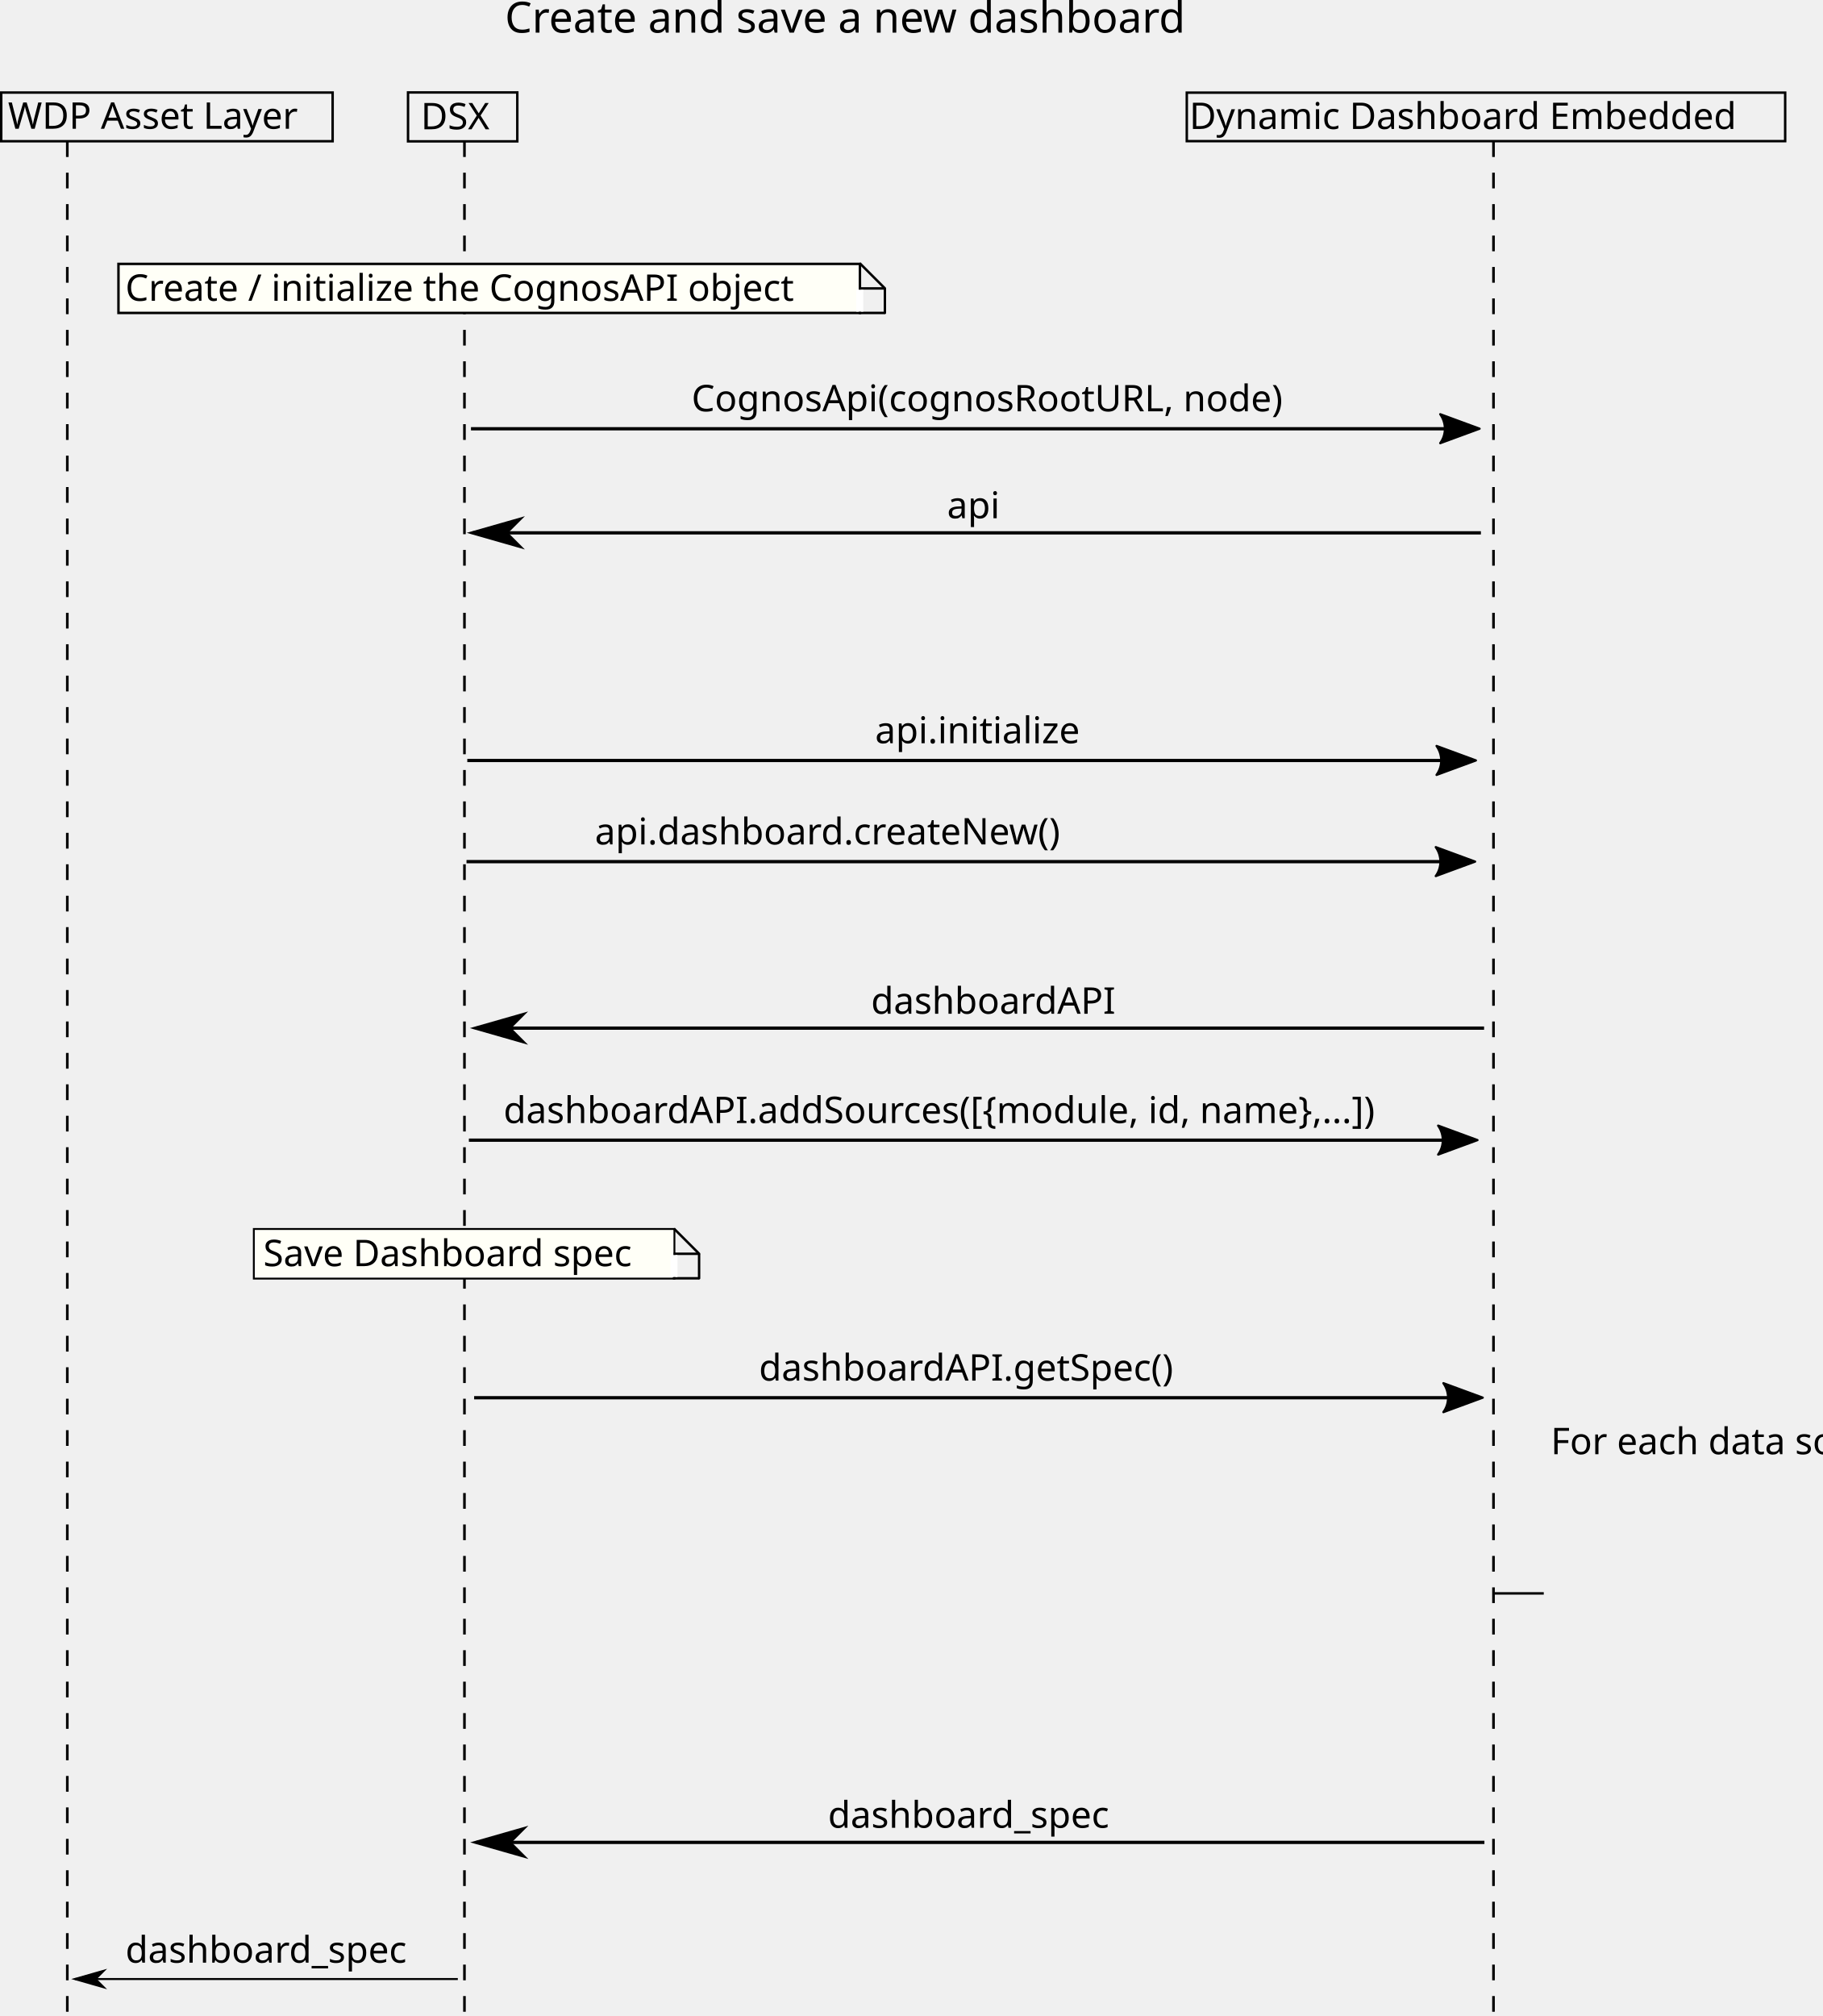
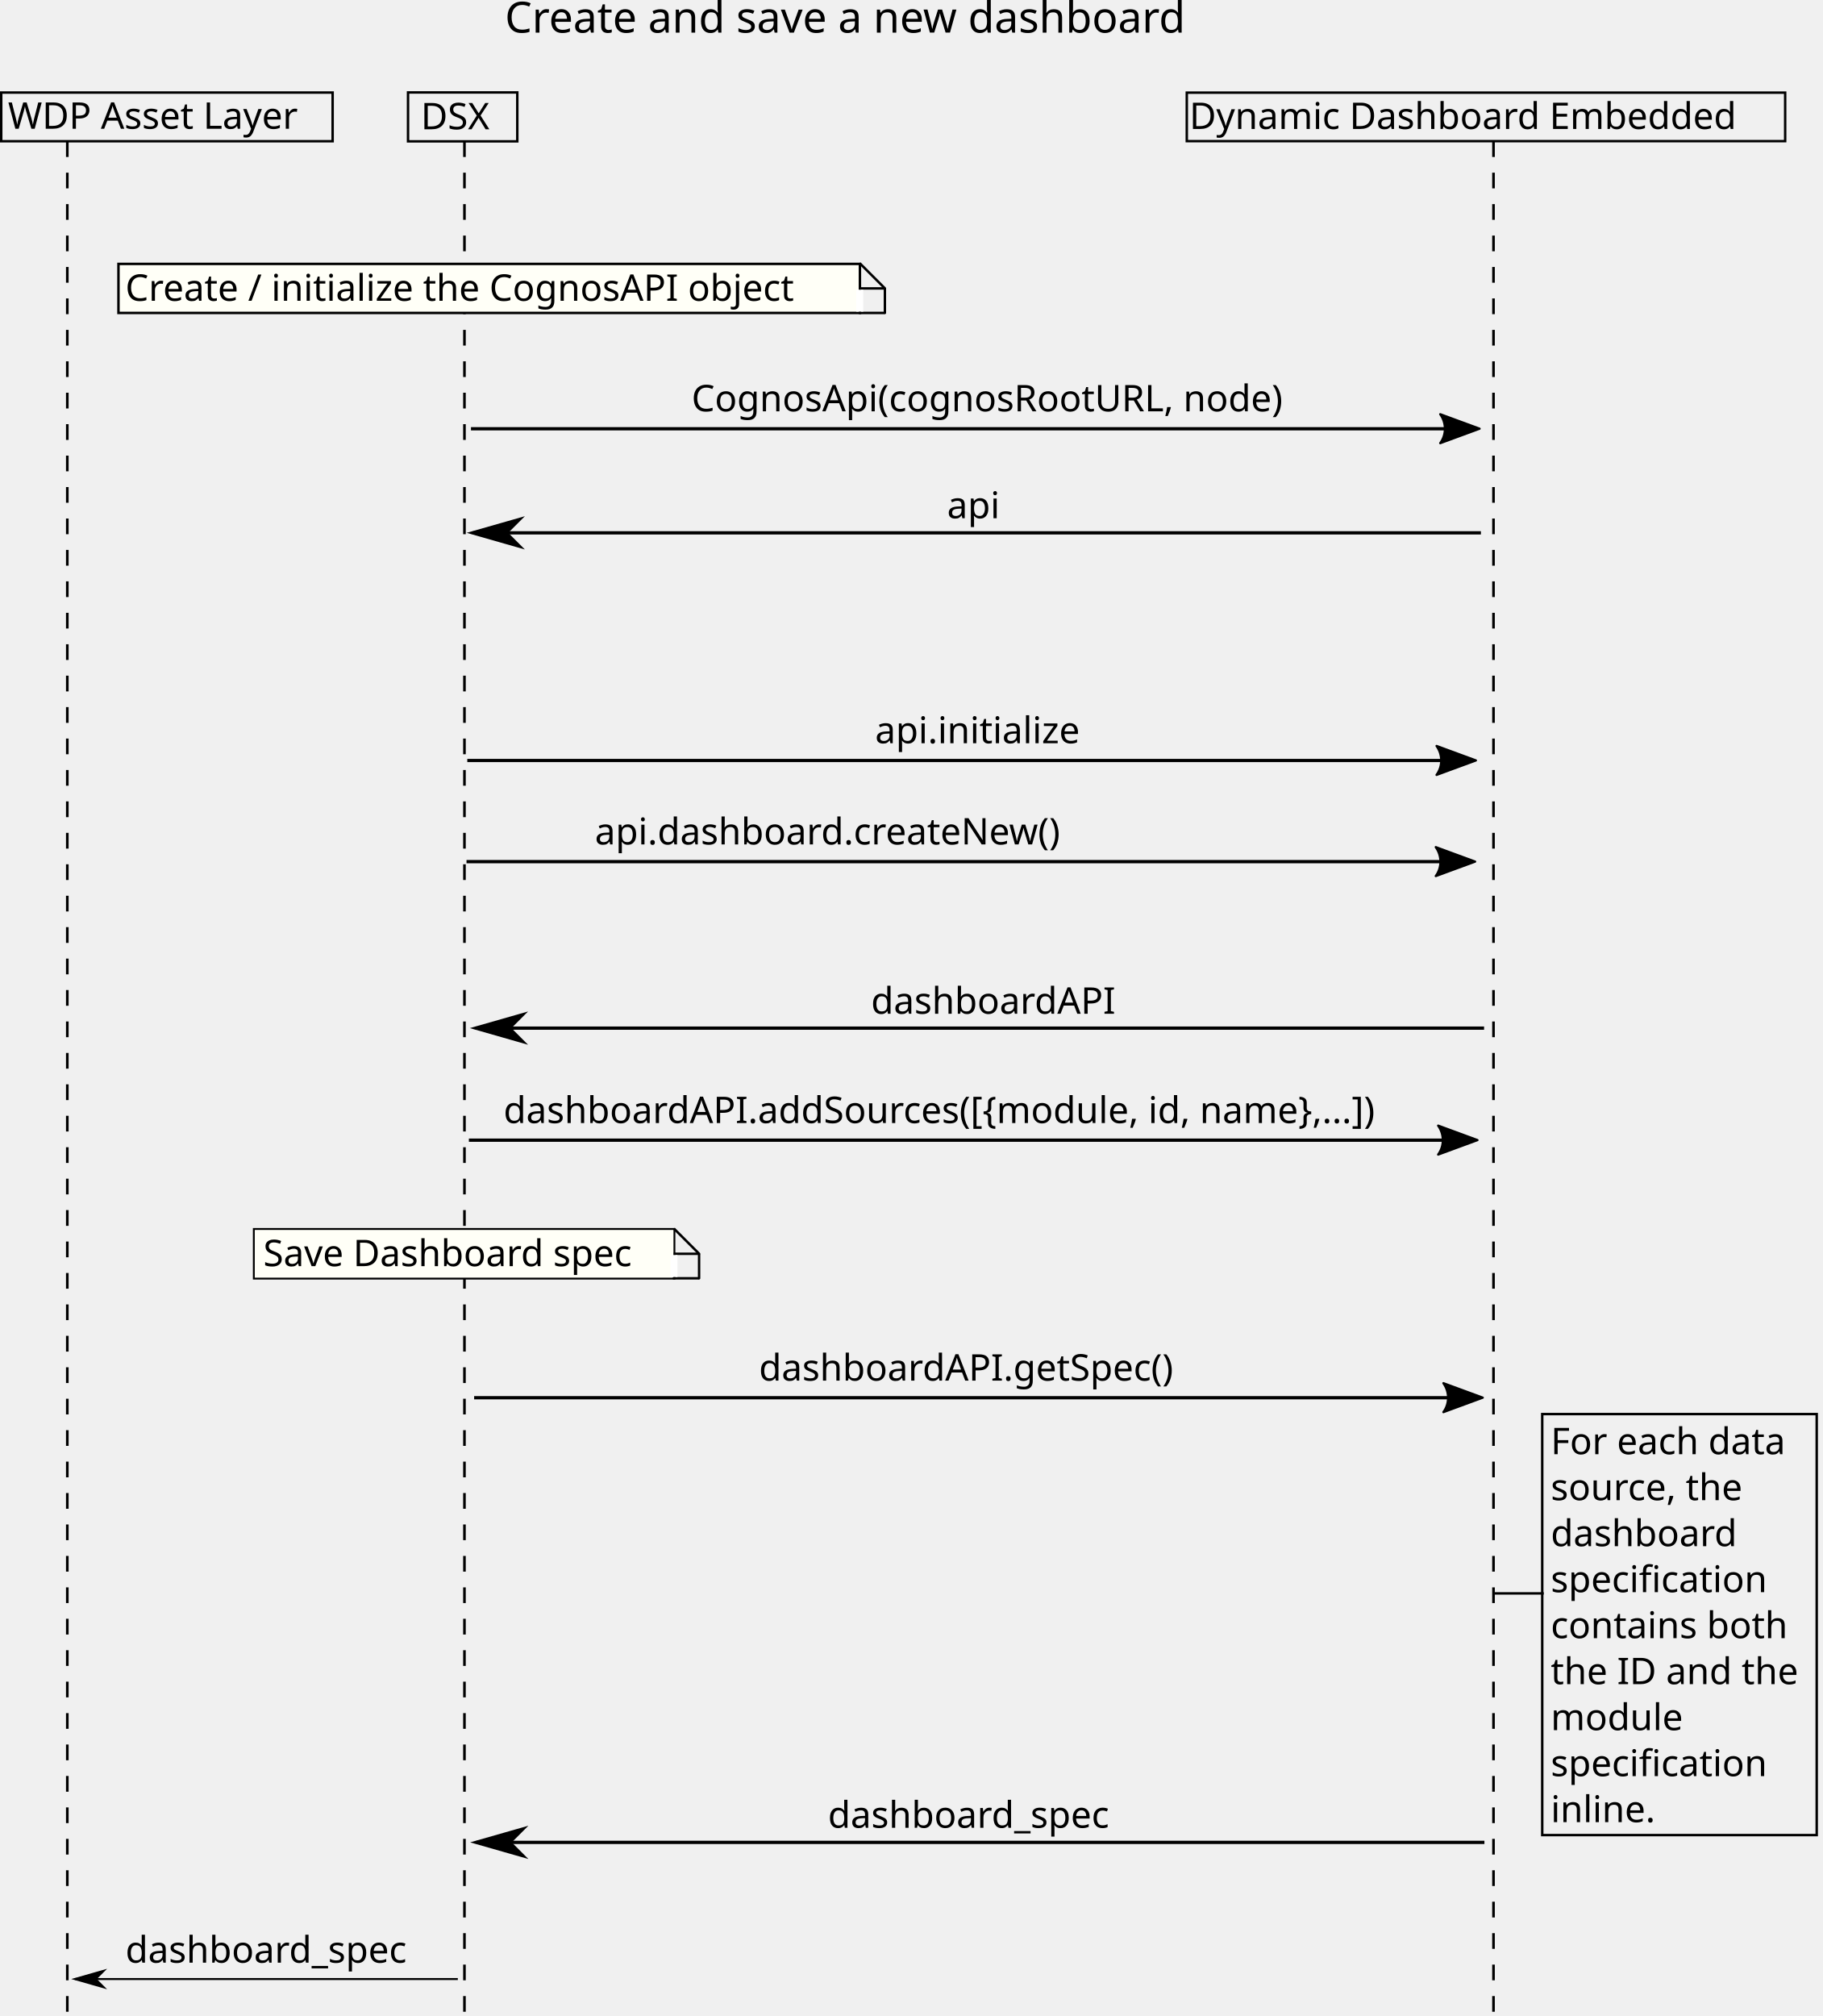
<svg xmlns="http://www.w3.org/2000/svg" xmlns:ns1="http://www.openswatchbook.org/uri/2009/osb" width="209.715mm" height="231.949mm" viewBox="0 0 743.085 821.867" id="svg3369" version="1.1">
  <defs id="defs3371">
    <marker style="overflow:visible" id="marker8772" refX="0" refY="0" orient="auto">
      <path transform="matrix(-1.1,0,0,-1.1,-1.1,0)" d="M 8.719,4.034 -2.207,0.016 8.719,-4.002 c -1.745,2.372 -1.735,5.617 -6e-7,8.035 z" style="fill:#000000;fill-opacity:1;fill-rule:evenodd;stroke:#000000;stroke-width:0.625;stroke-linejoin:round;stroke-opacity:1" id="path8774" />
    </marker>
    <marker orient="auto" refY="0" refX="0" id="Arrow2Lend" style="overflow:visible">
      <path id="path5926" style="fill:#000000;fill-opacity:1;fill-rule:evenodd;stroke:#000000;stroke-width:0.625;stroke-linejoin:round;stroke-opacity:1" d="M 8.719,4.034 -2.207,0.016 8.719,-4.002 c -1.745,2.372 -1.735,5.617 -6e-7,8.035 z" transform="matrix(-1.1,0,0,-1.1,-1.1,0)" />
    </marker>
    <marker style="overflow:visible" id="marker7066" refX="0" refY="0" orient="auto">
      <path transform="matrix(0.8,0,0,0.8,10,0)" style="fill:#000000;fill-opacity:1;fill-rule:evenodd;stroke:#000000;stroke-width:1pt;stroke-opacity:1" d="M 0,0 5,-5 -12.5,0 5,5 0,0 Z" id="path7068" />
    </marker>
    <marker orient="auto" refY="0" refX="0" id="Arrow1Lend" style="overflow:visible">
      <path id="path5908" d="M 0,0 5,-5 -12.5,0 5,5 0,0 Z" style="fill:#000000;fill-opacity:1;fill-rule:evenodd;stroke:#000000;stroke-width:1pt;stroke-opacity:1" transform="matrix(-0.8,0,0,-0.8,-10,0)" />
    </marker>
    <marker orient="auto" refY="0" refX="0" id="Arrow1Lstart" style="overflow:visible">
      <path id="path5905" d="M 0,0 5,-5 -12.5,0 5,5 0,0 Z" style="fill:#000000;fill-opacity:1;fill-rule:evenodd;stroke:#000000;stroke-width:1pt;stroke-opacity:1" transform="matrix(0.8,0,0,0.8,10,0)" />
    </marker>
    <linearGradient id="linearGradient4425" ns1:paint="gradient">
      <stop style="stop-color:#000000;stop-opacity:1;" offset="0" id="stop4427" />
      <stop style="stop-color:#000000;stop-opacity:0;" offset="1" id="stop4429" />
    </linearGradient>
    <linearGradient id="linearGradient4345" ns1:paint="gradient">
      <stop style="stop-color:#000000;stop-opacity:1;" offset="0" id="stop4347" />
      <stop style="stop-color:#000000;stop-opacity:0;" offset="1" id="stop4349" />
    </linearGradient>
    <linearGradient id="linearGradient4337" ns1:paint="solid">
      <stop style="stop-color:#ffffff;stop-opacity:1;" offset="0" id="stop4339" />
    </linearGradient>
    <marker orient="auto" refY="0" refX="0" id="Arrow2Lend-5" style="overflow:visible">
      <path id="path5926-3" style="fill:#000000;fill-opacity:1;fill-rule:evenodd;stroke:#000000;stroke-width:0.625;stroke-linejoin:round;stroke-opacity:1" d="M 8.719,4.034 -2.207,0.016 8.719,-4.002 c -1.745,2.372 -1.735,5.617 -6e-7,8.035 z" transform="matrix(-1.1,0,0,-1.1,-1.1,0)" />
    </marker>
    <marker orient="auto" refY="0" refX="0" id="Arrow2Lend-9" style="overflow:visible">
      <path id="path5926-8" style="fill:#000000;fill-opacity:1;fill-rule:evenodd;stroke:#000000;stroke-width:0.625;stroke-linejoin:round;stroke-opacity:1" d="M 8.719,4.034 -2.207,0.016 8.719,-4.002 c -1.745,2.372 -1.735,5.617 -6e-7,8.035 z" transform="matrix(-1.1,0,0,-1.1,-1.1,0)" />
    </marker>
    <marker orient="auto" refY="0" refX="0" id="Arrow2Lend-5-1" style="overflow:visible">
      <path id="path5926-3-8" style="fill:#000000;fill-opacity:1;fill-rule:evenodd;stroke:#000000;stroke-width:0.625;stroke-linejoin:round;stroke-opacity:1" d="M 8.719,4.034 -2.207,0.016 8.719,-4.002 c -1.745,2.372 -1.735,5.617 -6e-7,8.035 z" transform="matrix(-1.1,0,0,-1.1,-1.1,0)" />
    </marker>
    <marker style="overflow:visible" id="marker7066-0" refX="0" refY="0" orient="auto">
      <path transform="matrix(0.8,0,0,0.8,10,0)" style="fill:#000000;fill-opacity:1;fill-rule:evenodd;stroke:#000000;stroke-width:1pt;stroke-opacity:1" d="M 0,0 5,-5 -12.5,0 5,5 0,0 Z" id="path7068-1" />
    </marker>
    <marker orient="auto" refY="0" refX="0" id="Arrow2Lend-5-1-1" style="overflow:visible">
      <path id="path5926-3-8-1" style="fill:#000000;fill-opacity:1;fill-rule:evenodd;stroke:#000000;stroke-width:0.625;stroke-linejoin:round;stroke-opacity:1" d="M 8.719,4.034 -2.207,0.016 8.719,-4.002 c -1.745,2.372 -1.735,5.617 -6e-7,8.035 z" transform="matrix(-1.1,0,0,-1.1,-1.1,0)" />
    </marker>
    <marker orient="auto" refY="0" refX="0" id="Arrow2Lend-5-1-1-1" style="overflow:visible">
      <path id="path5926-3-8-1-0" style="fill:#000000;fill-opacity:1;fill-rule:evenodd;stroke:#000000;stroke-width:0.625;stroke-linejoin:round;stroke-opacity:1" d="M 8.719,4.034 -2.207,0.016 8.719,-4.002 c -1.745,2.372 -1.735,5.617 -6e-7,8.035 z" transform="matrix(-1.1,0,0,-1.1,-1.1,0)" />
    </marker>
    <marker style="overflow:visible" id="marker7066-3" refX="0" refY="0" orient="auto">
      <path transform="matrix(0.8,0,0,0.8,10,0)" style="fill:#000000;fill-opacity:1;fill-rule:evenodd;stroke:#000000;stroke-width:1pt;stroke-opacity:1" d="M 0,0 5,-5 -12.5,0 5,5 0,0 Z" id="path7068-2" />
    </marker>
    <marker style="overflow:visible" id="marker7066-3-0" refX="0" refY="0" orient="auto">
      <path transform="matrix(0.8,0,0,0.8,10,0)" style="fill:#000000;fill-opacity:1;fill-rule:evenodd;stroke:#000000;stroke-width:1pt;stroke-opacity:1" d="M 0,0 5,-5 -12.5,0 5,5 0,0 Z" id="path7068-2-0" />
    </marker>
  </defs>
  <g id="layer1" transform="translate(-1.986036,-171.9235)">
    <rect style="fill:none;fill-rule:evenodd;stroke:#000000;stroke-width:1;stroke-linecap:butt;stroke-linejoin:miter;stroke-miterlimit:4;stroke-dasharray:none;stroke-opacity:1" id="rect3427" width="135.124" height="19.845" x="2.486" y="209.655" />
    <text xml:space="preserve" style="font-style:normal;font-variant:normal;font-weight:normal;font-stretch:normal;font-size:15px;line-height:125%;font-family:Sans;-inkscape-font-specification:'Sans, Normal';text-align:start;letter-spacing:0px;word-spacing:0px;writing-mode:lr-tb;text-anchor:start;fill:#000000;fill-opacity:1;stroke:none;stroke-width:1px;stroke-linecap:butt;stroke-linejoin:miter;stroke-opacity:1" x="5.231" y="224.405" id="text4235">
      <tspan id="tspan4237" x="5.231" y="224.405">WDP Asset Layer</tspan>
    </text>
    <flowRoot xml:space="preserve" id="flowRoot4239" style="font-style:normal;font-variant:normal;font-weight:normal;font-stretch:normal;font-size:15px;line-height:125%;font-family:Sans;-inkscape-font-specification:'Sans, Normal';text-align:start;letter-spacing:0px;word-spacing:0px;writing-mode:lr-tb;text-anchor:start;fill:#000000;fill-opacity:1;stroke:none;stroke-width:1px;stroke-linecap:butt;stroke-linejoin:miter;stroke-opacity:1" transform="translate(-2.571429,197.1429)">
      <flowRegion id="flowRegion4241">
        <rect id="rect4243" width="420" height="70" x="-230" y="22.362" />
      </flowRegion>
      <flowPara id="flowPara4245" />
    </flowRoot>
    <text xml:space="preserve" style="font-style:normal;font-variant:normal;font-weight:normal;font-stretch:normal;font-size:15px;line-height:125%;font-family:Sans;-inkscape-font-specification:'Sans, Normal';text-align:start;letter-spacing:0px;word-spacing:0px;writing-mode:lr-tb;text-anchor:start;fill:#000000;fill-opacity:1;stroke:none;stroke-width:1px;stroke-linecap:butt;stroke-linejoin:miter;stroke-opacity:1" x="173.577" y="224.625" id="text4235-9">
      <tspan id="tspan4237-9" x="173.577" y="224.625">DSX</tspan>
    </text>
    <text xml:space="preserve" style="font-style:normal;font-variant:normal;font-weight:normal;font-stretch:normal;font-size:15px;line-height:125%;font-family:Sans;-inkscape-font-specification:'Sans, Normal';text-align:start;letter-spacing:0px;word-spacing:0px;writing-mode:lr-tb;text-anchor:start;fill:#000000;fill-opacity:1;stroke:none;stroke-width:1px;stroke-linecap:butt;stroke-linejoin:miter;stroke-opacity:1" x="486.938" y="224.5" id="text4235-9-6">
      <tspan id="tspan4237-9-6" x="486.938" y="224.5">Dynamic Dashboard Embedded</tspan>
    </text>
    <rect style="fill:none;fill-rule:evenodd;stroke:#000000;stroke-width:1;stroke-linecap:butt;stroke-linejoin:miter;stroke-miterlimit:4;stroke-dasharray:none;stroke-opacity:1" id="rect3427-7" width="44.552" height="19.935" x="168.354" y="209.61" />
    <rect style="fill:none;fill-rule:evenodd;stroke:#000000;stroke-width:1;stroke-linecap:butt;stroke-linejoin:miter;stroke-miterlimit:4;stroke-dasharray:none;stroke-opacity:1" id="rect3427-3" width="243.98" height="19.773" x="485.879" y="209.691" />
    <path style="fill:none;fill-rule:evenodd;stroke:#000000;stroke-width:1.068;stroke-linecap:butt;stroke-linejoin:miter;stroke-miterlimit:4;stroke-dasharray:6.408, 6.408;stroke-dashoffset:0;stroke-opacity:1" d="m 29.429,229.505 c 0,764.286 0,764.286 0,764.286" id="path4304" />
    <path style="fill:none;fill-rule:evenodd;stroke:#000000;stroke-width:1.068;stroke-linecap:butt;stroke-linejoin:miter;stroke-miterlimit:4;stroke-dasharray:6.408, 6.408;stroke-dashoffset:0;stroke-opacity:1" d="m 191.357,229.505 c 0,764.286 0,764.286 0,764.286" id="path4304-4" />
    <path style="fill:none;fill-rule:evenodd;stroke:#000000;stroke-width:1.068;stroke-linecap:butt;stroke-linejoin:miter;stroke-miterlimit:4;stroke-dasharray:6.408, 6.408;stroke-dashoffset:0;stroke-opacity:1" d="m 610.934,229.505 c 0,764.286 0,764.286 0,764.286" id="path4304-1" />
    <path style="fill:none;fill-rule:evenodd;stroke:#000000;stroke-width:0.983px;stroke-linecap:round;stroke-linejoin:miter;stroke-opacity:1" d="m 362.786,299.5 c 0,-9.655 0,-9.655 0,-9.655" id="path4365" />
    <rect style="fill:#fffff7;fill-opacity:1;fill-rule:evenodd;stroke:#000000;stroke-width:1.004px;stroke-linecap:round;stroke-linejoin:miter;stroke-opacity:1" id="rect4423" width="302.318" height="19.996" x="50.288" y="279.507" />
    <text xml:space="preserve" style="font-style:normal;font-variant:normal;font-weight:normal;font-stretch:normal;font-size:15px;line-height:125%;font-family:Sans;-inkscape-font-specification:'Sans, Normal';text-align:start;letter-spacing:0px;word-spacing:0px;writing-mode:lr-tb;text-anchor:start;fill:#000000;fill-opacity:1;stroke:none;stroke-width:1px;stroke-linecap:butt;stroke-linejoin:miter;stroke-opacity:1" x="53.088" y="294.548" id="text4235-0">
      <tspan id="tspan4237-7" x="53.088" y="294.548">Create / initialize the CognosAPI object</tspan>
    </text>
    <path style="fill:none;fill-rule:evenodd;stroke:#000000;stroke-width:1px;stroke-linecap:round;stroke-linejoin:miter;stroke-opacity:1" d="m 352.429,299.505 10,0" id="path5891" />
    <path style="fill:none;fill-rule:evenodd;stroke:#000000;stroke-width:1px;stroke-linecap:butt;stroke-linejoin:miter;stroke-opacity:1" d="m 352.429,289.505 10,0" id="path5893" />
    <path style="fill:none;fill-rule:evenodd;stroke:#000000;stroke-width:1px;stroke-linecap:round;stroke-linejoin:miter;stroke-opacity:1" d="m 352.786,279.483 10,10" id="path5895" />
    <rect style="fill:#ffffff;fill-opacity:1;fill-rule:evenodd;stroke:#000000;stroke-width:0;stroke-linecap:butt;stroke-linejoin:miter;stroke-miterlimit:4;stroke-dasharray:none;stroke-opacity:1" id="rect5897" width="2.857" height="8.951" x="351.112" y="290.018" />
    <path style="fill:none;fill-rule:evenodd;stroke:#000000;stroke-width:1.336px;stroke-linecap:butt;stroke-linejoin:miter;stroke-opacity:1;marker-start:url(#marker7066)" d="m 194.849,389.147 c 410.951,0 410.951,0 410.951,0" id="path5899" />
    <path style="fill:none;fill-rule:evenodd;stroke:#000000;stroke-width:1.334px;stroke-linecap:butt;stroke-linejoin:miter;stroke-opacity:1;marker-end:url(#marker8772)" d="m 194.016,346.713 c 409.465,0 409.465,0 409.465,0" id="path5899-5" />
    <text xml:space="preserve" style="font-style:normal;font-variant:normal;font-weight:normal;font-stretch:normal;font-size:15px;line-height:125%;font-family:Sans;-inkscape-font-specification:'Sans, Normal';text-align:start;letter-spacing:0px;word-spacing:0px;writing-mode:lr-tb;text-anchor:start;fill:#000000;fill-opacity:1;stroke:none;stroke-width:1px;stroke-linecap:butt;stroke-linejoin:miter;stroke-opacity:1" x="283.944" y="339.607" id="text7236">
      <tspan id="tspan7238" x="283.944" y="339.607">CognosApi(cognosRootURL, node)</tspan>
    </text>
    <text xml:space="preserve" style="font-style:normal;font-variant:normal;font-weight:normal;font-stretch:normal;font-size:15px;line-height:125%;font-family:Sans;-inkscape-font-specification:'Sans, Normal';text-align:start;letter-spacing:0px;word-spacing:0px;writing-mode:lr-tb;text-anchor:start;fill:#000000;fill-opacity:1;stroke:none;stroke-width:1px;stroke-linecap:butt;stroke-linejoin:miter;stroke-opacity:1" x="388.137" y="383.193" id="text7648">
      <tspan id="tspan7650" x="388.137" y="383.193">api</tspan>
    </text>
    <path style="fill:none;fill-rule:evenodd;stroke:#000000;stroke-width:1.334px;stroke-linecap:butt;stroke-linejoin:miter;stroke-opacity:1;marker-end:url(#Arrow2Lend-5)" d="m 192.516,481.954 c 409.465,0 409.465,0 409.465,0" id="path5899-5-0" />
    <text xml:space="preserve" style="font-style:normal;font-variant:normal;font-weight:normal;font-stretch:normal;font-size:15px;line-height:125%;font-family:Sans;-inkscape-font-specification:'Sans, Normal';text-align:start;letter-spacing:0px;word-spacing:0px;writing-mode:lr-tb;text-anchor:start;fill:#000000;fill-opacity:1;stroke:none;stroke-width:1px;stroke-linecap:butt;stroke-linejoin:miter;stroke-opacity:1" x="358.784" y="474.909" id="text7236-8">
      <tspan id="tspan7238-4" x="358.784" y="474.909">api.initialize</tspan>
    </text>
    <path style="fill:none;fill-rule:evenodd;stroke:#000000;stroke-width:1.334px;stroke-linecap:butt;stroke-linejoin:miter;stroke-opacity:1;marker-end:url(#Arrow2Lend-5-1)" d="m 192.194,523.197 c 409.465,0 409.465,0 409.465,0" id="path5899-5-0-6" />
    <text xml:space="preserve" style="font-style:normal;font-variant:normal;font-weight:normal;font-stretch:normal;font-size:15px;line-height:125%;font-family:Sans;-inkscape-font-specification:'Sans, Normal';text-align:start;letter-spacing:0px;word-spacing:0px;writing-mode:lr-tb;text-anchor:start;fill:#000000;fill-opacity:1;stroke:none;stroke-width:1px;stroke-linecap:butt;stroke-linejoin:miter;stroke-opacity:1" x="244.535" y="516.17" id="text7236-8-2">
      <tspan id="tspan7238-4-0" x="244.535" y="516.17">api.dashboard.createNew()</tspan>
    </text>
    <path style="fill:none;fill-rule:evenodd;stroke:#000000;stroke-width:1.336px;stroke-linecap:butt;stroke-linejoin:miter;stroke-opacity:1;marker-start:url(#marker7066-0)" d="m 196.142,591.057 c 410.951,0 410.951,0 410.951,0" id="path5899-54" />
    <text xml:space="preserve" style="font-style:normal;font-variant:normal;font-weight:normal;font-stretch:normal;font-size:15px;line-height:125%;font-family:Sans;-inkscape-font-specification:'Sans, Normal';text-align:start;letter-spacing:0px;word-spacing:0px;writing-mode:lr-tb;text-anchor:start;fill:#000000;fill-opacity:1;stroke:none;stroke-width:1px;stroke-linecap:butt;stroke-linejoin:miter;stroke-opacity:1" x="357.137" y="585.193" id="text7648-1">
      <tspan id="tspan7650-3" x="357.137" y="585.193">dashboardAPI</tspan>
    </text>
    <path style="fill:none;fill-rule:evenodd;stroke:#000000;stroke-width:1.334px;stroke-linecap:butt;stroke-linejoin:miter;stroke-opacity:1;marker-end:url(#Arrow2Lend-5-1-1)" d="m 193.166,636.733 c 409.465,0 409.465,0 409.465,0" id="path5899-5-0-6-4" />
    <text xml:space="preserve" style="font-style:normal;font-variant:normal;font-weight:normal;font-stretch:normal;font-size:15px;line-height:125%;font-family:Sans;-inkscape-font-specification:'Sans, Normal';text-align:start;letter-spacing:0px;word-spacing:0px;writing-mode:lr-tb;text-anchor:start;fill:#000000;fill-opacity:1;stroke:none;stroke-width:1px;stroke-linecap:butt;stroke-linejoin:miter;stroke-opacity:1" x="207.286" y="629.756" id="text7236-8-2-1">
      <tspan id="tspan7238-4-0-0" x="207.286" y="629.756">dashboardAPI.addSources([{module, id, name},...])</tspan>
    </text>
    <path style="fill:none;fill-rule:evenodd;stroke:#000000;stroke-width:0.983px;stroke-linecap:round;stroke-linejoin:miter;stroke-opacity:1" d="m 287.029,693.054 c 0,-9.655 0,-9.655 0,-9.655" id="path4365-1" />
    <rect style="fill:#fffff7;fill-opacity:1;fill-rule:evenodd;stroke:#000000;stroke-width:0.761px;stroke-linecap:round;stroke-linejoin:miter;stroke-opacity:1" id="rect4423-4" width="171.489" height="20.239" x="105.481" y="672.939" />
    <text xml:space="preserve" style="font-style:normal;font-variant:normal;font-weight:normal;font-stretch:normal;font-size:15px;line-height:125%;font-family:Sans;-inkscape-font-specification:'Sans, Normal';text-align:start;letter-spacing:0px;word-spacing:0px;writing-mode:lr-tb;text-anchor:start;fill:#000000;fill-opacity:1;stroke:none;stroke-width:1px;stroke-linecap:butt;stroke-linejoin:miter;stroke-opacity:1" x="109.332" y="688.101" id="text4235-0-2">
      <tspan id="tspan4237-7-3" x="109.332" y="688.101">Save Dashboard spec</tspan>
    </text>
    <path style="fill:none;fill-rule:evenodd;stroke:#000000;stroke-width:1px;stroke-linecap:round;stroke-linejoin:miter;stroke-opacity:1" d="m 276.672,693.058 10,0" id="path5891-5" />
    <path style="fill:none;fill-rule:evenodd;stroke:#000000;stroke-width:1px;stroke-linecap:butt;stroke-linejoin:miter;stroke-opacity:1" d="m 276.672,683.058 10,0" id="path5893-6" />
    <path style="fill:none;fill-rule:evenodd;stroke:#000000;stroke-width:1px;stroke-linecap:round;stroke-linejoin:miter;stroke-opacity:1" d="m 277.029,673.036 10,10" id="path5895-9" />
    <rect style="fill:#ffffff;fill-opacity:1;fill-rule:evenodd;stroke:#000000;stroke-width:0;stroke-linecap:butt;stroke-linejoin:miter;stroke-miterlimit:4;stroke-dasharray:none;stroke-opacity:1" id="rect5897-1" width="2.857" height="8.951" x="275.355" y="683.572" />
    <path style="fill:none;fill-rule:evenodd;stroke:#000000;stroke-width:1.334px;stroke-linecap:butt;stroke-linejoin:miter;stroke-opacity:1;marker-end:url(#Arrow2Lend-5-1-1-1)" d="m 195.309,741.733 c 409.465,0 409.465,0 409.465,0" id="path5899-5-0-6-4-5" />
    <text xml:space="preserve" style="font-style:normal;font-variant:normal;font-weight:normal;font-stretch:normal;font-size:15px;line-height:125%;font-family:Sans;-inkscape-font-specification:'Sans, Normal';text-align:start;letter-spacing:0px;word-spacing:0px;writing-mode:lr-tb;text-anchor:start;fill:#000000;fill-opacity:1;stroke:none;stroke-width:1px;stroke-linecap:butt;stroke-linejoin:miter;stroke-opacity:1" x="311.429" y="734.756" id="text7236-8-2-1-2">
      <tspan id="tspan7238-4-0-0-5" x="311.429" y="734.756">dashboardAPI.getSpec()</tspan>
    </text>
    <path style="fill:none;fill-rule:evenodd;stroke:#000000;stroke-width:1.336px;stroke-linecap:butt;stroke-linejoin:miter;stroke-opacity:1;marker-start:url(#marker7066-3)" d="m 196.278,923.005 c 410.951,0 410.951,0 410.951,0" id="path5899-55" />
    <text xml:space="preserve" style="font-style:normal;font-variant:normal;font-weight:normal;font-stretch:normal;font-size:15px;line-height:125%;font-family:Sans;-inkscape-font-specification:'Sans, Normal';text-align:start;letter-spacing:0px;word-spacing:0px;writing-mode:lr-tb;text-anchor:start;fill:#000000;fill-opacity:1;stroke:none;stroke-width:1px;stroke-linecap:butt;stroke-linejoin:miter;stroke-opacity:1" x="339.565" y="917.05" id="text7648-3">
      <tspan id="tspan7650-34" x="339.565" y="917.05">dashboard_spec</tspan>
    </text>
    <path style="display:inline;fill:none;fill-rule:evenodd;stroke:#000000;stroke-width:1px;stroke-linecap:butt;stroke-linejoin:miter;stroke-opacity:1" d="m 631.429,821.505 -20,0" id="path9534" />
    <path style="fill:none;fill-rule:evenodd;stroke:#000000;stroke-width:0.823px;stroke-linecap:butt;stroke-linejoin:miter;stroke-opacity:1;marker-start:url(#marker7066-3-0)" d="m 32.626,978.719 c 156.031,0 156.031,0 156.031,0" id="path5899-55-2" />
    <text xml:space="preserve" style="font-style:normal;font-variant:normal;font-weight:normal;font-stretch:normal;font-size:15px;line-height:125%;font-family:Sans;-inkscape-font-specification:'Sans, Normal';text-align:start;letter-spacing:0px;word-spacing:0px;writing-mode:lr-tb;text-anchor:start;fill:#000000;fill-opacity:1;stroke:none;stroke-width:1px;stroke-linecap:butt;stroke-linejoin:miter;stroke-opacity:1" x="53.137" y="972.05" id="text7648-3-6">
      <tspan id="tspan7650-34-3" x="53.137" y="972.05">dashboard_spec</tspan>
    </text>
    <text xml:space="preserve" style="font-style:normal;font-weight:normal;font-size:17.5px;line-height:125%;font-family:Sans;letter-spacing:0px;word-spacing:0px;fill:#000000;fill-opacity:1;stroke:none;stroke-width:1px;stroke-linecap:butt;stroke-linejoin:miter;stroke-opacity:1" x="207.857" y="185.219" id="text3433">
      <tspan id="tspan3435" x="207.857" y="185.219">Create and save a new dashboard</tspan>
    </text>
    <flowRoot xml:space="preserve" id="flowRoot3437" style="fill:black;stroke:none;stroke-opacity:1;stroke-width:1px;stroke-linejoin:miter;stroke-linecap:butt;fill-opacity:1;font-family:Sans;font-style:normal;font-weight:normal;font-size:12px;line-height:125%;letter-spacing:0px;word-spacing:0px">
      <flowRegion id="flowRegion3439">
        <rect id="rect3441" width="70" height="60" x="638.014" y="610.439" />
      </flowRegion>
      <flowPara id="flowPara3443" />
    </flowRoot>
    <flowRoot xml:space="preserve" id="flowRoot3445" style="fill:black;stroke:none;stroke-opacity:1;stroke-width:1px;stroke-linejoin:miter;stroke-linecap:butt;fill-opacity:1;font-family:Sans;font-style:normal;font-weight:normal;font-size:12px;line-height:125%;letter-spacing:0px;word-spacing:0px">
      <flowRegion id="flowRegion3447">
        <rect id="rect3449" width="140" height="240" x="628.014" y="590.439" />
      </flowRegion>
      <flowPara id="flowPara3451" />
    </flowRoot>
    <text xml:space="preserve" style="font-style:normal;font-variant:normal;font-weight:normal;font-stretch:normal;font-size:15px;line-height:125%;font-family:Sans;-inkscape-font-specification:'Sans, Normal';text-align:start;letter-spacing:0px;word-spacing:0px;writing-mode:lr-tb;text-anchor:start;fill:#000000;fill-opacity:1;stroke:none;stroke-width:1px;stroke-linecap:butt;stroke-linejoin:miter;stroke-opacity:1" x="634.286" y="764.756" id="text7236-8-2-1-2-1">
-       <tspan id="tspan7238-4-0-0-5-5" x="634.286" y="764.756">For each data source, the dashboard specification contains both the ID and the module specification inline.</tspan>
+       <tspan id="tspan7238-4-0-0-5-5" x="634.286" y="764.756">For each data </tspan>
+       <tspan x="634.286" y="783.506" id="tspan3487">source, the </tspan>
+       <tspan x="634.286" y="802.256" id="tspan3489">dashboard </tspan>
+       <tspan x="634.286" y="821.006" id="tspan3491">specification </tspan>
+       <tspan x="634.286" y="839.756" id="tspan3493">contains both </tspan>
+       <tspan x="634.286" y="858.506" id="tspan3495">the ID and the </tspan>
+       <tspan x="634.286" y="877.256" id="tspan3497">module </tspan>
+       <tspan x="634.286" y="896.006" id="tspan3499">specification </tspan>
+       <tspan x="634.286" y="914.756" id="tspan3501">inline.</tspan>
    </text>
-     <flowRoot xml:space="preserve" id="flowRoot3479" style="font-style:normal;font-weight:normal;font-size:15px;line-height:125%;font-family:Sans;letter-spacing:0px;word-spacing:0px;fill:#000000;fill-opacity:1;stroke:none;stroke-width:1px;stroke-linecap:butt;stroke-linejoin:miter;stroke-opacity:1;" transform="translate(1.986036,171.9235)">
-       <flowRegion id="flowRegion3481">
-         <rect id="rect3483" width="110" height="180" x="628.014" y="610.439" style="font-size:15px;" />
-       </flowRegion>
-       <flowPara id="flowPara3485">For each data source, the dashboard specification contains both the ID and the module specification inline.</flowPara>
-     </flowRoot>
+     <rect style="fill:none;fill-rule:evenodd;stroke:#000000;stroke-width:1;stroke-linecap:butt;stroke-linejoin:miter;stroke-miterlimit:4;stroke-dasharray:none;stroke-opacity:1" id="rect3427-3-3" width="111.913" height="171.635" x="630.806" y="748.403" />
  </g>
</svg>
